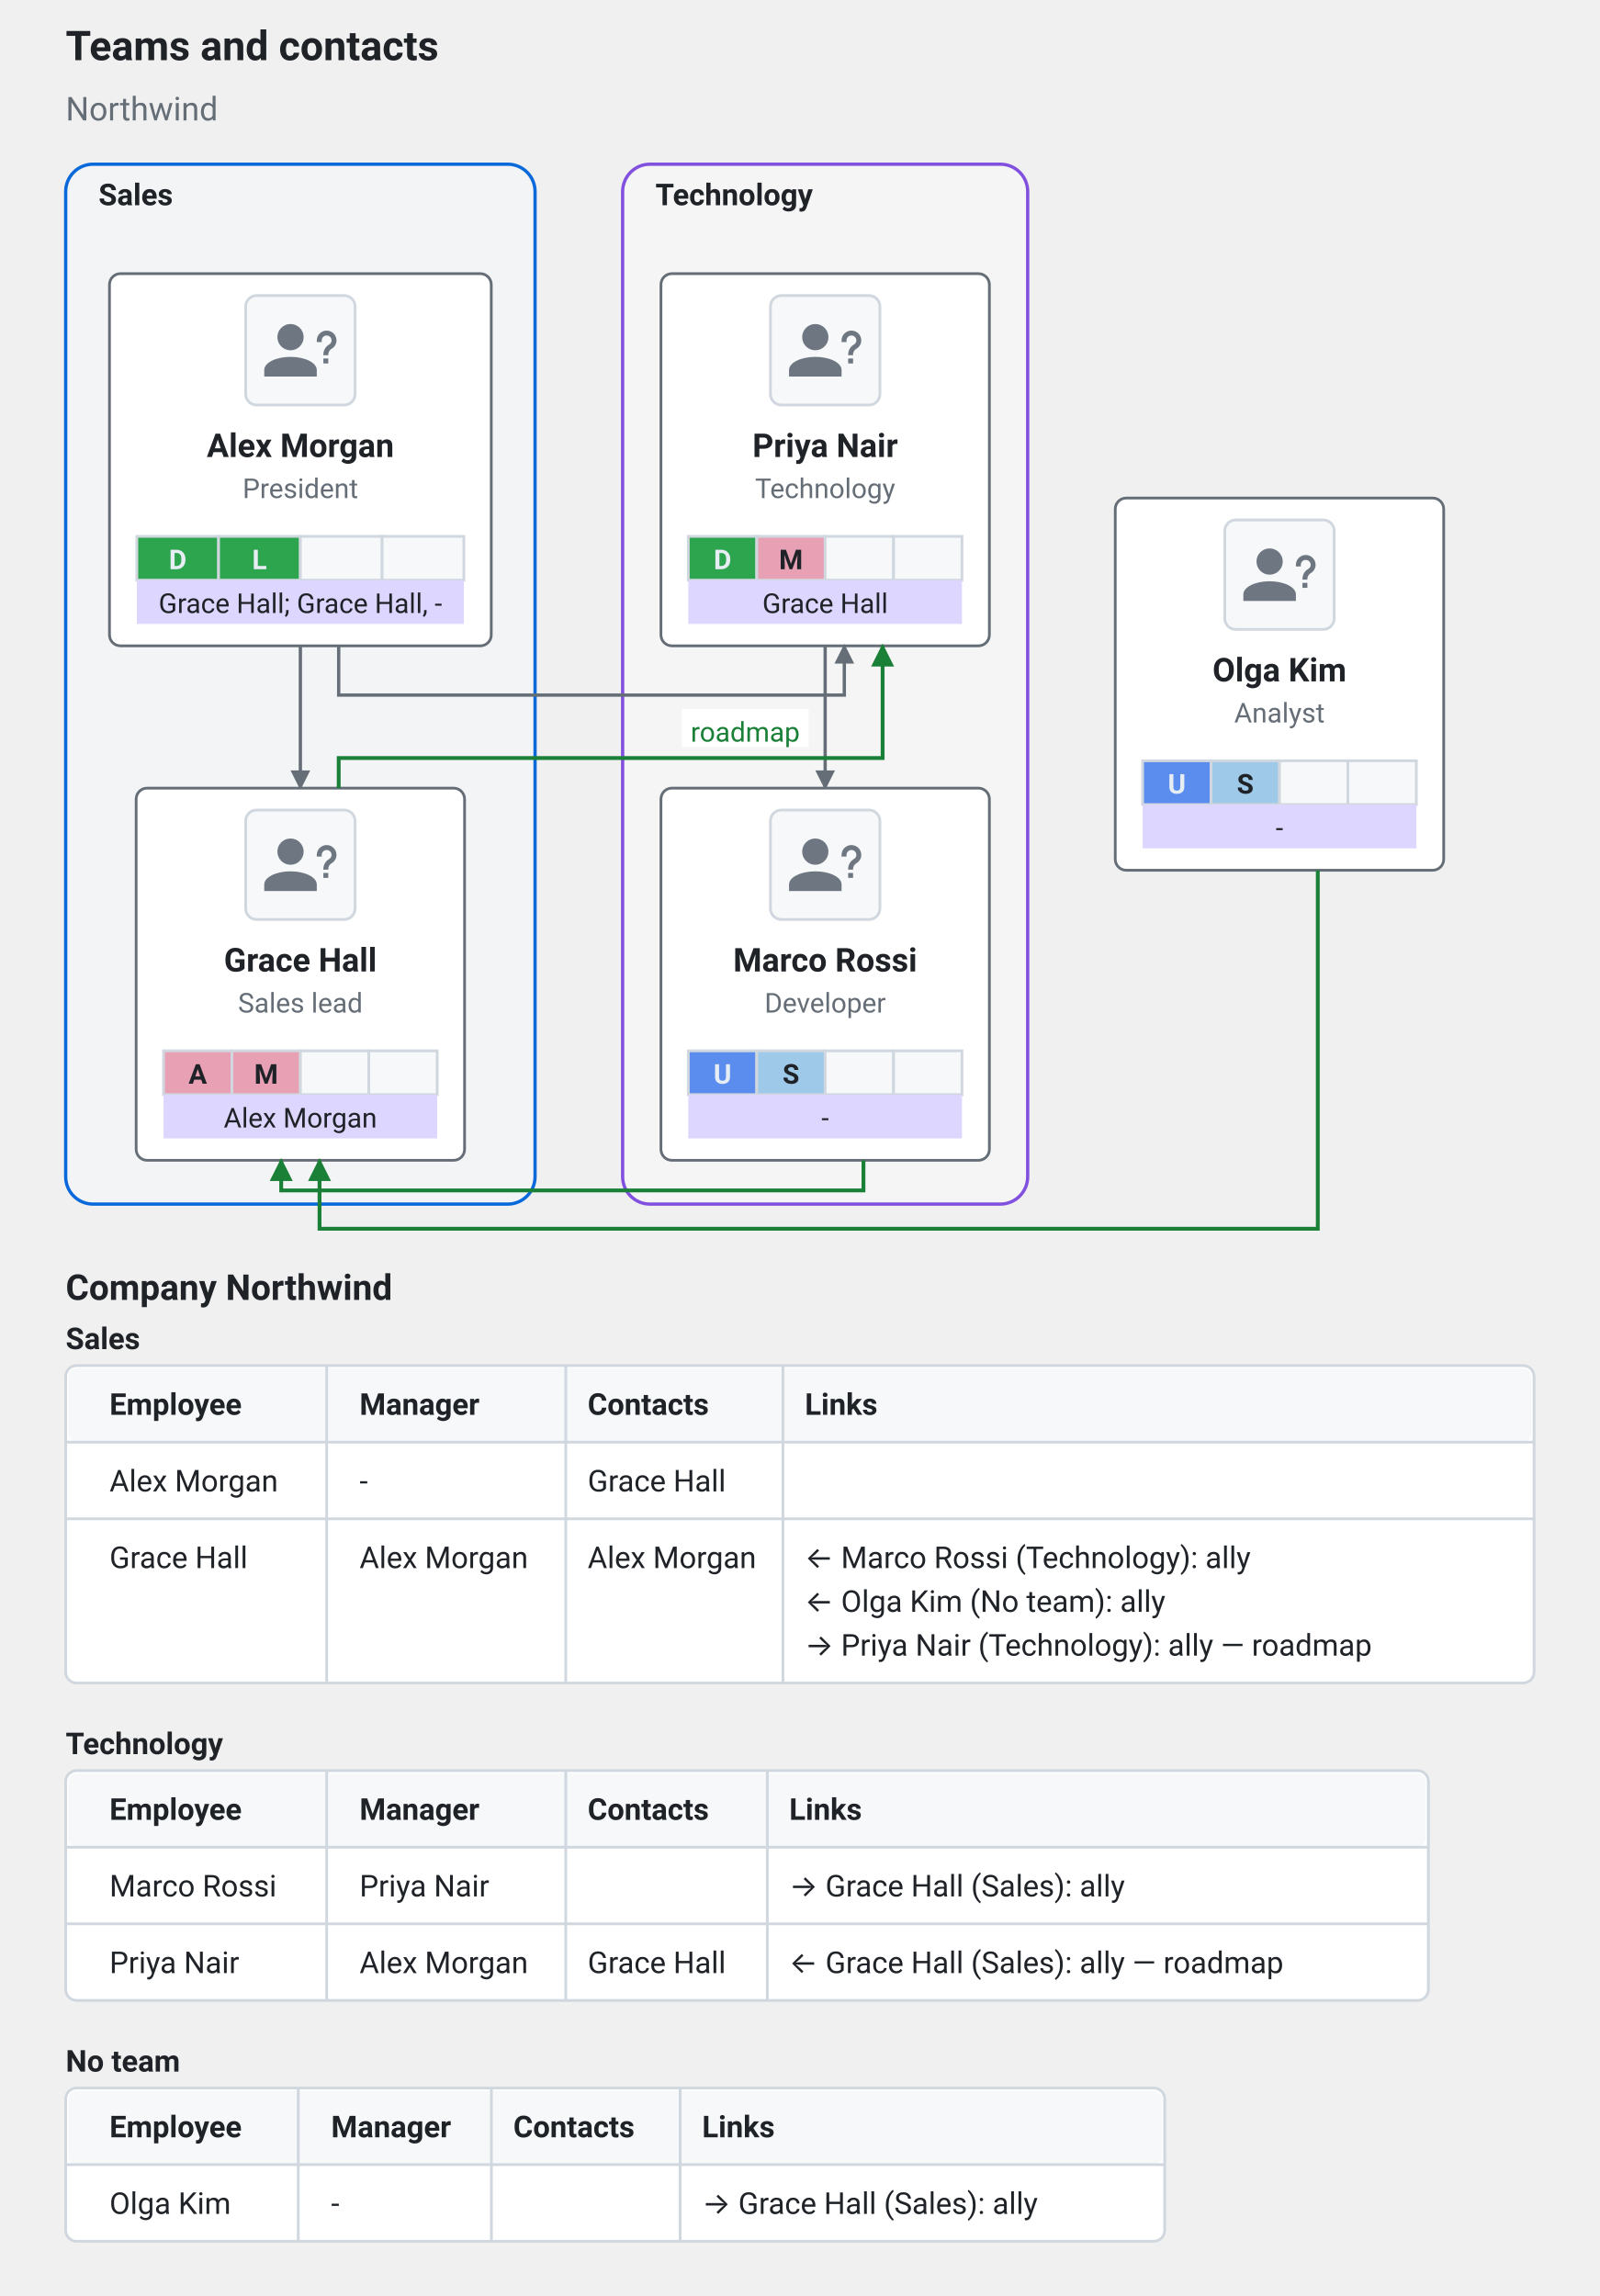
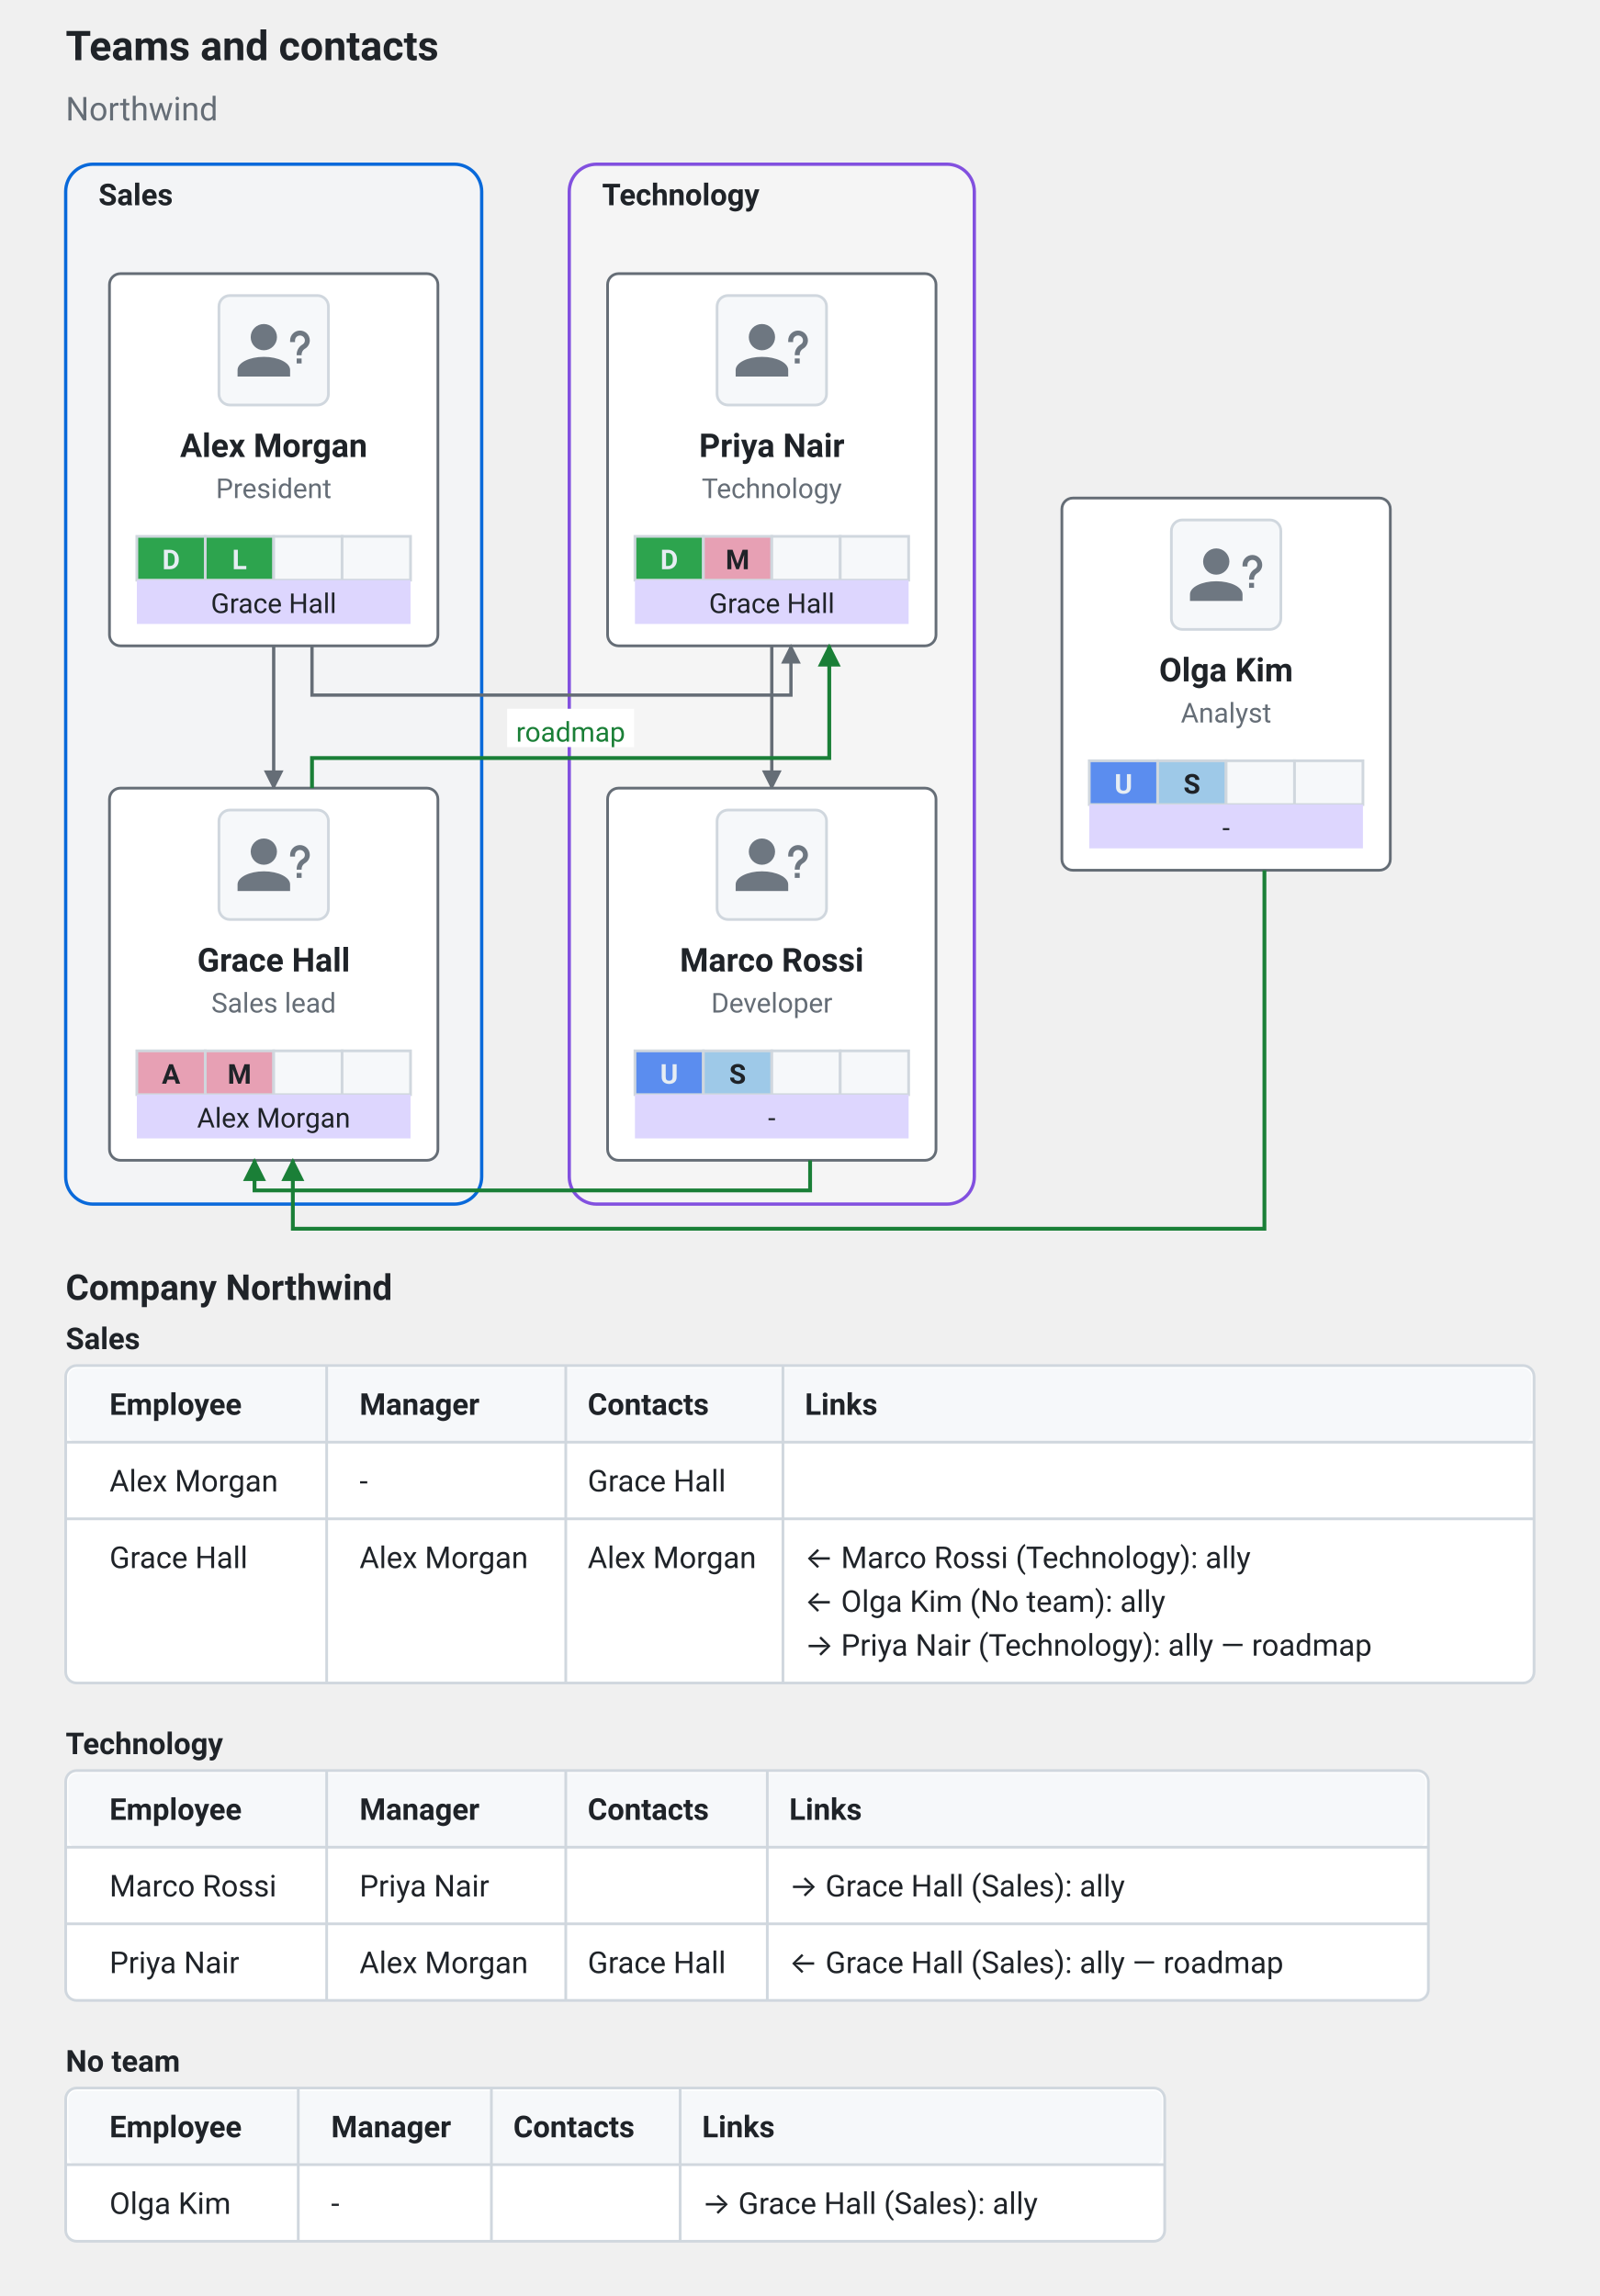
<svg xmlns="http://www.w3.org/2000/svg" viewBox="0 0 584.52 839" width="584.52" height="839" role="img" font-family="system-ui, -apple-system, &quot;Segoe UI&quot;, Roboto, sans-serif">
  <text x="24" y="22" fill="#1f2328" font-size="15" text-anchor="start" font-weight="700">Teams and contacts</text>
  <text x="24" y="44" fill="#656d76" font-size="12" text-anchor="start">Northwind</text>
  <text x="24" y="475" fill="#1f2328" font-size="13" text-anchor="start" font-weight="700" data-comms-title="powermap">Company Northwind</text>
  <text x="24" y="493" fill="#1f2328" font-size="11" text-anchor="start" font-weight="700" data-comms-team="powermap">Sales</text>
  <rect x="24" y="499" width="536.52" height="116" fill="#ffffff" stroke="#d0d7de" stroke-width="1" rx="4" data-comms="powermap" />
  <rect x="25" y="500" width="534.52" height="27" fill="#f6f8fa" rx="3" data-comms-header="powermap" />
  <text x="40" y="517" fill="#1f2328" font-size="11" text-anchor="start" font-weight="700">Employee</text>
  <text x="131.36" y="517" fill="#1f2328" font-size="11" text-anchor="start" font-weight="700">Manager</text>
  <text x="214.72" y="517" fill="#1f2328" font-size="11" text-anchor="start" font-weight="700">Contacts</text>
  <text x="294.08" y="517" fill="#1f2328" font-size="11" text-anchor="start" font-weight="700">Links</text>
  <line x1="119.36" y1="499" x2="119.36" y2="615" stroke="#d0d7de" stroke-width="1" />
  <line x1="206.72" y1="499" x2="206.72" y2="615" stroke="#d0d7de" stroke-width="1" />
  <line x1="286.08" y1="499" x2="286.08" y2="615" stroke="#d0d7de" stroke-width="1" />
  <line x1="24" y1="527" x2="560.52" y2="527" stroke="#d0d7de" stroke-width="1" />
  <text x="40" y="545" fill="#1f2328" font-size="11" text-anchor="start">Alex Morgan</text>
  <text x="131.36" y="545" fill="#1f2328" font-size="11" text-anchor="start">-</text>
  <text x="214.72" y="545" fill="#1f2328" font-size="11" text-anchor="start">Grace Hall</text>
  <line x1="24" y1="555" x2="560.52" y2="555" stroke="#d0d7de" stroke-width="1" />
  <text x="40" y="573" fill="#1f2328" font-size="11" text-anchor="start">Grace Hall</text>
  <text x="131.36" y="573" fill="#1f2328" font-size="11" text-anchor="start">Alex Morgan</text>
  <text x="214.72" y="573" fill="#1f2328" font-size="11" text-anchor="start">Alex Morgan</text>
  <text x="294.08" y="573" fill="#1f2328" font-size="11" text-anchor="start">← Marco Rossi (Technology): ally</text>
  <text x="294.08" y="589" fill="#1f2328" font-size="11" text-anchor="start">← Olga Kim (No team): ally</text>
  <text x="294.08" y="605" fill="#1f2328" font-size="11" text-anchor="start">→ Priya Nair (Technology): ally — roadmap</text>
  <text x="24" y="641" fill="#1f2328" font-size="11" text-anchor="start" font-weight="700" data-comms-team="powermap">Technology</text>
  <rect x="24" y="647" width="497.91" height="84" fill="#ffffff" stroke="#d0d7de" stroke-width="1" rx="4" data-comms="powermap" />
  <rect x="25" y="648" width="495.91" height="27" fill="#f6f8fa" rx="3" data-comms-header="powermap" />
  <text x="40" y="665" fill="#1f2328" font-size="11" text-anchor="start" font-weight="700">Employee</text>
  <text x="131.36" y="665" fill="#1f2328" font-size="11" text-anchor="start" font-weight="700">Manager</text>
  <text x="214.72" y="665" fill="#1f2328" font-size="11" text-anchor="start" font-weight="700">Contacts</text>
  <text x="288.36" y="665" fill="#1f2328" font-size="11" text-anchor="start" font-weight="700">Links</text>
  <line x1="119.36" y1="647" x2="119.36" y2="731" stroke="#d0d7de" stroke-width="1" />
  <line x1="206.72" y1="647" x2="206.72" y2="731" stroke="#d0d7de" stroke-width="1" />
  <line x1="280.36" y1="647" x2="280.36" y2="731" stroke="#d0d7de" stroke-width="1" />
  <line x1="24" y1="675" x2="521.91" y2="675" stroke="#d0d7de" stroke-width="1" />
  <text x="40" y="693" fill="#1f2328" font-size="11" text-anchor="start">Marco Rossi</text>
  <text x="131.36" y="693" fill="#1f2328" font-size="11" text-anchor="start">Priya Nair</text>
  <text x="288.36" y="693" fill="#1f2328" font-size="11" text-anchor="start">→ Grace Hall (Sales): ally</text>
  <line x1="24" y1="703" x2="521.91" y2="703" stroke="#d0d7de" stroke-width="1" />
  <text x="40" y="721" fill="#1f2328" font-size="11" text-anchor="start">Priya Nair</text>
  <text x="131.36" y="721" fill="#1f2328" font-size="11" text-anchor="start">Alex Morgan</text>
  <text x="214.72" y="721" fill="#1f2328" font-size="11" text-anchor="start">Grace Hall</text>
  <text x="288.36" y="721" fill="#1f2328" font-size="11" text-anchor="start">← Grace Hall (Sales): ally — roadmap</text>
  <text x="24" y="757" fill="#1f2328" font-size="11" text-anchor="start" font-weight="700" data-comms-team="powermap">No team</text>
  <rect x="24" y="763" width="401.56" height="56" fill="#ffffff" stroke="#d0d7de" stroke-width="1" rx="4" data-comms="powermap" />
  <rect x="25" y="764" width="399.56" height="27" fill="#f6f8fa" rx="3" data-comms-header="powermap" />
  <text x="40" y="781" fill="#1f2328" font-size="11" text-anchor="start" font-weight="700">Employee</text>
  <text x="120.98" y="781" fill="#1f2328" font-size="11" text-anchor="start" font-weight="700">Manager</text>
  <text x="187.55" y="781" fill="#1f2328" font-size="11" text-anchor="start" font-weight="700">Contacts</text>
  <text x="256.52" y="781" fill="#1f2328" font-size="11" text-anchor="start" font-weight="700">Links</text>
  <line x1="108.98" y1="763" x2="108.98" y2="819" stroke="#d0d7de" stroke-width="1" />
  <line x1="179.55" y1="763" x2="179.55" y2="819" stroke="#d0d7de" stroke-width="1" />
  <line x1="248.52" y1="763" x2="248.52" y2="819" stroke="#d0d7de" stroke-width="1" />
  <line x1="24" y1="791" x2="425.56" y2="791" stroke="#d0d7de" stroke-width="1" />
  <text x="40" y="809" fill="#1f2328" font-size="11" text-anchor="start">Olga Kim</text>
  <text x="120.98" y="809" fill="#1f2328" font-size="11" text-anchor="start">-</text>
  <text x="256.52" y="809" fill="#1f2328" font-size="11" text-anchor="start">→ Grace Hall (Sales): ally</text>
  <defs>
    <marker id="ext-pm-report" viewBox="0 0 10 10" refX="9" refY="5" markerWidth="6" markerHeight="6" orient="auto-start-reverse">
      <path d="M 0 0 L 10 5 L 0 10 z" fill="#656d76" />
    </marker>
  </defs>
-   <rect x="24" y="60" width="171.5" height="380" rx="10" ry="10" fill="#f6f8fa" fill-opacity="0.55" stroke="#0969da" stroke-width="1.2" data-team="powermap" data-team-id="sales" />
+   <rect x="24" y="60" width="152" height="380" rx="10" ry="10" fill="#f6f8fa" fill-opacity="0.55" stroke="#0969da" stroke-width="1.2" data-team="powermap" data-team-id="sales" />
  <text x="36" y="75" fill="#1f2328" font-size="11" text-anchor="start" font-weight="600" data-team-label="1">Sales</text>
-   <rect x="227.5" y="60" width="148" height="380" rx="10" ry="10" fill="#ffffff" fill-opacity="0.35" stroke="#8250df" stroke-width="1.2" data-team="powermap" data-team-id="tech" />
-   <text x="239.5" y="75" fill="#1f2328" font-size="11" text-anchor="start" font-weight="600" data-team-label="1">Technology</text>
-   <path d="M 109.75 236 L 109.75 262 L 109.75 262 L 109.75 288" fill="none" stroke="#656d76" stroke-width="1.2" marker-end="url(#ext-pm-report)" />
-   <path d="M 301.5 236 L 301.5 262 L 301.5 262 L 301.5 288" fill="none" stroke="#656d76" stroke-width="1.2" marker-end="url(#ext-pm-report)" />
-   <rect x="40" y="100" width="139.5" height="136" fill="#ffffff" stroke="#656d76" stroke-width="1" rx="4" />
-   <rect x="89.75" y="108" width="40" height="40" fill="#f6f8fa" stroke="#d0d7de" stroke-width="1" rx="4" />
-   <g data-avatar="?" transform="translate(95.35 113.6) scale(1.2)">
+   <rect x="208" y="60" width="148" height="380" rx="10" ry="10" fill="#ffffff" fill-opacity="0.35" stroke="#8250df" stroke-width="1.2" data-team="powermap" data-team-id="tech" />
+   <text x="220" y="75" fill="#1f2328" font-size="11" text-anchor="start" font-weight="600" data-team-label="1">Technology</text>
+   <path d="M 100 236 L 100 262 L 100 262 L 100 288" fill="none" stroke="#656d76" stroke-width="1.2" marker-end="url(#ext-pm-report)" />
+   <path d="M 282 236 L 282 262 L 282 262 L 282 288" fill="none" stroke="#656d76" stroke-width="1.2" marker-end="url(#ext-pm-report)" />
+   <rect x="40" y="100" width="120" height="136" fill="#ffffff" stroke="#656d76" stroke-width="1" rx="4" />
+   <rect x="80" y="108" width="40" height="40" fill="#f6f8fa" stroke="#d0d7de" stroke-width="1" rx="4" />
+   <g data-avatar="?" transform="translate(85.6 113.6) scale(1.2)">
    <path d="M13 8a4 4 0 0 1-4 4a4 4 0 0 1-4-4a4 4 0 0 1 4-4a4 4 0 0 1 4 4m4 10v2H1v-2c0-2.21 3.58-4 8-4s8 1.79 8 4m3.5-3.5V16H19v-1.5zm-2-5H17V9a3 3 0 0 1 3-3a3 3 0 0 1 3 3c0 .97-.5 1.88-1.29 2.41l-.3.19c-.57.4-.91 1.01-.91 1.7v.2H19v-.2c0-1.19.6-2.3 1.59-2.95l.29-.19c.39-.26.62-.69.62-1.16A1.5 1.5 0 0 0 20 7.5A1.5 1.5 0 0 0 18.5 9z" fill="#6e7781" />
  </g>
-   <text x="109.75" y="167" fill="#1f2328" font-size="12" text-anchor="middle" font-weight="700">Alex Morgan</text>
-   <text x="109.75" y="182" fill="#656d76" font-size="10" text-anchor="middle">President</text>
-   <rect x="50" y="196" width="29.87" height="16" fill="#2da44e" stroke="#d0d7de" />
-   <text x="64.94" y="208" fill="#e6edf3" font-size="10" text-anchor="middle" font-weight="700">D</text>
-   <rect x="79.87" y="196" width="29.87" height="16" fill="#2da44e" stroke="#d0d7de" />
-   <text x="94.81" y="208" fill="#e6edf3" font-size="10" text-anchor="middle" font-weight="700">L</text>
-   <rect x="109.75" y="196" width="29.87" height="16" fill="#f6f8fa" stroke="#d0d7de" />
-   <rect x="139.62" y="196" width="29.87" height="16" fill="#f6f8fa" stroke="#d0d7de" />
-   <rect x="50" y="212" width="119.5" height="16" fill="#ddd6fe" />
-   <text x="109.75" y="224" fill="#1f2328" font-size="10" text-anchor="middle">Grace Hall; Grace Hall, -</text>
-   <rect x="49.75" y="288" width="120" height="136" fill="#ffffff" stroke="#656d76" stroke-width="1" rx="4" />
-   <rect x="89.75" y="296" width="40" height="40" fill="#f6f8fa" stroke="#d0d7de" stroke-width="1" rx="4" />
-   <g data-avatar="?" transform="translate(95.35 301.6) scale(1.2)">
+   <text x="100" y="167" fill="#1f2328" font-size="12" text-anchor="middle" font-weight="700">Alex Morgan</text>
+   <text x="100" y="182" fill="#656d76" font-size="10" text-anchor="middle">President</text>
+   <rect x="50" y="196" width="25" height="16" fill="#2da44e" stroke="#d0d7de" />
+   <text x="62.5" y="208" fill="#e6edf3" font-size="10" text-anchor="middle" font-weight="700">D</text>
+   <rect x="75" y="196" width="25" height="16" fill="#2da44e" stroke="#d0d7de" />
+   <text x="87.5" y="208" fill="#e6edf3" font-size="10" text-anchor="middle" font-weight="700">L</text>
+   <rect x="100" y="196" width="25" height="16" fill="#f6f8fa" stroke="#d0d7de" />
+   <rect x="125" y="196" width="25" height="16" fill="#f6f8fa" stroke="#d0d7de" />
+   <rect x="50" y="212" width="100" height="16" fill="#ddd6fe" />
+   <text x="100" y="224" fill="#1f2328" font-size="10" text-anchor="middle">Grace Hall</text>
+   <rect x="40" y="288" width="120" height="136" fill="#ffffff" stroke="#656d76" stroke-width="1" rx="4" />
+   <rect x="80" y="296" width="40" height="40" fill="#f6f8fa" stroke="#d0d7de" stroke-width="1" rx="4" />
+   <g data-avatar="?" transform="translate(85.6 301.6) scale(1.2)">
    <path d="M13 8a4 4 0 0 1-4 4a4 4 0 0 1-4-4a4 4 0 0 1 4-4a4 4 0 0 1 4 4m4 10v2H1v-2c0-2.21 3.58-4 8-4s8 1.79 8 4m3.5-3.5V16H19v-1.5zm-2-5H17V9a3 3 0 0 1 3-3a3 3 0 0 1 3 3c0 .97-.5 1.88-1.29 2.41l-.3.19c-.57.4-.91 1.01-.91 1.7v.2H19v-.2c0-1.19.6-2.3 1.59-2.95l.29-.19c.39-.26.62-.69.62-1.16A1.5 1.5 0 0 0 20 7.5A1.5 1.5 0 0 0 18.5 9z" fill="#6e7781" />
  </g>
-   <text x="109.75" y="355" fill="#1f2328" font-size="12" text-anchor="middle" font-weight="700">Grace Hall</text>
-   <text x="109.75" y="370" fill="#656d76" font-size="10" text-anchor="middle">Sales lead</text>
-   <rect x="59.75" y="384" width="25" height="16" fill="#e7a0b4" stroke="#d0d7de" />
-   <text x="72.25" y="396" fill="#1f2328" font-size="10" text-anchor="middle" font-weight="700">A</text>
-   <rect x="84.75" y="384" width="25" height="16" fill="#e7a0b4" stroke="#d0d7de" />
-   <text x="97.25" y="396" fill="#1f2328" font-size="10" text-anchor="middle" font-weight="700">M</text>
-   <rect x="109.75" y="384" width="25" height="16" fill="#f6f8fa" stroke="#d0d7de" />
-   <rect x="134.75" y="384" width="25" height="16" fill="#f6f8fa" stroke="#d0d7de" />
-   <rect x="59.75" y="400" width="100" height="16" fill="#ddd6fe" />
-   <text x="109.75" y="412" fill="#1f2328" font-size="10" text-anchor="middle">Alex Morgan</text>
-   <rect x="241.5" y="100" width="120" height="136" fill="#ffffff" stroke="#656d76" stroke-width="1" rx="4" />
-   <rect x="281.5" y="108" width="40" height="40" fill="#f6f8fa" stroke="#d0d7de" stroke-width="1" rx="4" />
-   <g data-avatar="?" transform="translate(287.1 113.6) scale(1.2)">
+   <text x="100" y="355" fill="#1f2328" font-size="12" text-anchor="middle" font-weight="700">Grace Hall</text>
+   <text x="100" y="370" fill="#656d76" font-size="10" text-anchor="middle">Sales lead</text>
+   <rect x="50" y="384" width="25" height="16" fill="#e7a0b4" stroke="#d0d7de" />
+   <text x="62.5" y="396" fill="#1f2328" font-size="10" text-anchor="middle" font-weight="700">A</text>
+   <rect x="75" y="384" width="25" height="16" fill="#e7a0b4" stroke="#d0d7de" />
+   <text x="87.5" y="396" fill="#1f2328" font-size="10" text-anchor="middle" font-weight="700">M</text>
+   <rect x="100" y="384" width="25" height="16" fill="#f6f8fa" stroke="#d0d7de" />
+   <rect x="125" y="384" width="25" height="16" fill="#f6f8fa" stroke="#d0d7de" />
+   <rect x="50" y="400" width="100" height="16" fill="#ddd6fe" />
+   <text x="100" y="412" fill="#1f2328" font-size="10" text-anchor="middle">Alex Morgan</text>
+   <rect x="222" y="100" width="120" height="136" fill="#ffffff" stroke="#656d76" stroke-width="1" rx="4" />
+   <rect x="262" y="108" width="40" height="40" fill="#f6f8fa" stroke="#d0d7de" stroke-width="1" rx="4" />
+   <g data-avatar="?" transform="translate(267.6 113.6) scale(1.2)">
    <path d="M13 8a4 4 0 0 1-4 4a4 4 0 0 1-4-4a4 4 0 0 1 4-4a4 4 0 0 1 4 4m4 10v2H1v-2c0-2.21 3.58-4 8-4s8 1.79 8 4m3.5-3.5V16H19v-1.5zm-2-5H17V9a3 3 0 0 1 3-3a3 3 0 0 1 3 3c0 .97-.5 1.88-1.29 2.41l-.3.19c-.57.4-.91 1.01-.91 1.7v.2H19v-.2c0-1.19.6-2.3 1.59-2.95l.29-.19c.39-.26.62-.69.62-1.16A1.5 1.5 0 0 0 20 7.5A1.5 1.5 0 0 0 18.5 9z" fill="#6e7781" />
  </g>
-   <text x="301.5" y="167" fill="#1f2328" font-size="12" text-anchor="middle" font-weight="700">Priya Nair</text>
-   <text x="301.5" y="182" fill="#656d76" font-size="10" text-anchor="middle">Technology</text>
-   <rect x="251.5" y="196" width="25" height="16" fill="#2da44e" stroke="#d0d7de" />
-   <text x="264" y="208" fill="#e6edf3" font-size="10" text-anchor="middle" font-weight="700">D</text>
-   <rect x="276.5" y="196" width="25" height="16" fill="#e7a0b4" stroke="#d0d7de" />
-   <text x="289" y="208" fill="#1f2328" font-size="10" text-anchor="middle" font-weight="700">M</text>
-   <rect x="301.5" y="196" width="25" height="16" fill="#f6f8fa" stroke="#d0d7de" />
-   <rect x="326.5" y="196" width="25" height="16" fill="#f6f8fa" stroke="#d0d7de" />
-   <rect x="251.5" y="212" width="100" height="16" fill="#ddd6fe" />
-   <text x="301.5" y="224" fill="#1f2328" font-size="10" text-anchor="middle">Grace Hall</text>
-   <rect x="241.5" y="288" width="120" height="136" fill="#ffffff" stroke="#656d76" stroke-width="1" rx="4" />
-   <rect x="281.5" y="296" width="40" height="40" fill="#f6f8fa" stroke="#d0d7de" stroke-width="1" rx="4" />
-   <g data-avatar="?" transform="translate(287.1 301.6) scale(1.2)">
+   <text x="282" y="167" fill="#1f2328" font-size="12" text-anchor="middle" font-weight="700">Priya Nair</text>
+   <text x="282" y="182" fill="#656d76" font-size="10" text-anchor="middle">Technology</text>
+   <rect x="232" y="196" width="25" height="16" fill="#2da44e" stroke="#d0d7de" />
+   <text x="244.5" y="208" fill="#e6edf3" font-size="10" text-anchor="middle" font-weight="700">D</text>
+   <rect x="257" y="196" width="25" height="16" fill="#e7a0b4" stroke="#d0d7de" />
+   <text x="269.5" y="208" fill="#1f2328" font-size="10" text-anchor="middle" font-weight="700">M</text>
+   <rect x="282" y="196" width="25" height="16" fill="#f6f8fa" stroke="#d0d7de" />
+   <rect x="307" y="196" width="25" height="16" fill="#f6f8fa" stroke="#d0d7de" />
+   <rect x="232" y="212" width="100" height="16" fill="#ddd6fe" />
+   <text x="282" y="224" fill="#1f2328" font-size="10" text-anchor="middle">Grace Hall</text>
+   <rect x="222" y="288" width="120" height="136" fill="#ffffff" stroke="#656d76" stroke-width="1" rx="4" />
+   <rect x="262" y="296" width="40" height="40" fill="#f6f8fa" stroke="#d0d7de" stroke-width="1" rx="4" />
+   <g data-avatar="?" transform="translate(267.6 301.6) scale(1.2)">
    <path d="M13 8a4 4 0 0 1-4 4a4 4 0 0 1-4-4a4 4 0 0 1 4-4a4 4 0 0 1 4 4m4 10v2H1v-2c0-2.21 3.58-4 8-4s8 1.79 8 4m3.5-3.5V16H19v-1.5zm-2-5H17V9a3 3 0 0 1 3-3a3 3 0 0 1 3 3c0 .97-.5 1.88-1.29 2.41l-.3.19c-.57.4-.91 1.01-.91 1.7v.2H19v-.2c0-1.19.6-2.3 1.59-2.95l.29-.19c.39-.26.62-.69.62-1.16A1.5 1.5 0 0 0 20 7.5A1.5 1.5 0 0 0 18.5 9z" fill="#6e7781" />
  </g>
-   <text x="301.5" y="355" fill="#1f2328" font-size="12" text-anchor="middle" font-weight="700">Marco Rossi</text>
-   <text x="301.5" y="370" fill="#656d76" font-size="10" text-anchor="middle">Developer</text>
-   <rect x="251.5" y="384" width="25" height="16" fill="#5b8def" stroke="#d0d7de" />
-   <text x="264" y="396" fill="#e6edf3" font-size="10" text-anchor="middle" font-weight="700">U</text>
-   <rect x="276.5" y="384" width="25" height="16" fill="#9ec9e8" stroke="#d0d7de" />
-   <text x="289" y="396" fill="#1f2328" font-size="10" text-anchor="middle" font-weight="700">S</text>
-   <rect x="301.5" y="384" width="25" height="16" fill="#f6f8fa" stroke="#d0d7de" />
-   <rect x="326.5" y="384" width="25" height="16" fill="#f6f8fa" stroke="#d0d7de" />
-   <rect x="251.5" y="400" width="100" height="16" fill="#ddd6fe" />
-   <text x="301.5" y="412" fill="#1f2328" font-size="10" text-anchor="middle">-</text>
-   <rect x="407.5" y="182" width="120" height="136" fill="#ffffff" stroke="#656d76" stroke-width="1" rx="4" />
-   <rect x="447.5" y="190" width="40" height="40" fill="#f6f8fa" stroke="#d0d7de" stroke-width="1" rx="4" />
-   <g data-avatar="?" transform="translate(453.1 195.6) scale(1.2)">
+   <text x="282" y="355" fill="#1f2328" font-size="12" text-anchor="middle" font-weight="700">Marco Rossi</text>
+   <text x="282" y="370" fill="#656d76" font-size="10" text-anchor="middle">Developer</text>
+   <rect x="232" y="384" width="25" height="16" fill="#5b8def" stroke="#d0d7de" />
+   <text x="244.5" y="396" fill="#e6edf3" font-size="10" text-anchor="middle" font-weight="700">U</text>
+   <rect x="257" y="384" width="25" height="16" fill="#9ec9e8" stroke="#d0d7de" />
+   <text x="269.5" y="396" fill="#1f2328" font-size="10" text-anchor="middle" font-weight="700">S</text>
+   <rect x="282" y="384" width="25" height="16" fill="#f6f8fa" stroke="#d0d7de" />
+   <rect x="307" y="384" width="25" height="16" fill="#f6f8fa" stroke="#d0d7de" />
+   <rect x="232" y="400" width="100" height="16" fill="#ddd6fe" />
+   <text x="282" y="412" fill="#1f2328" font-size="10" text-anchor="middle">-</text>
+   <rect x="388" y="182" width="120" height="136" fill="#ffffff" stroke="#656d76" stroke-width="1" rx="4" />
+   <rect x="428" y="190" width="40" height="40" fill="#f6f8fa" stroke="#d0d7de" stroke-width="1" rx="4" />
+   <g data-avatar="?" transform="translate(433.6 195.6) scale(1.2)">
    <path d="M13 8a4 4 0 0 1-4 4a4 4 0 0 1-4-4a4 4 0 0 1 4-4a4 4 0 0 1 4 4m4 10v2H1v-2c0-2.21 3.58-4 8-4s8 1.79 8 4m3.5-3.5V16H19v-1.5zm-2-5H17V9a3 3 0 0 1 3-3a3 3 0 0 1 3 3c0 .97-.5 1.88-1.29 2.41l-.3.19c-.57.4-.91 1.01-.91 1.7v.2H19v-.2c0-1.19.6-2.3 1.59-2.95l.29-.19c.39-.26.62-.69.62-1.16A1.5 1.5 0 0 0 20 7.5A1.5 1.5 0 0 0 18.5 9z" fill="#6e7781" />
  </g>
-   <text x="467.5" y="249" fill="#1f2328" font-size="12" text-anchor="middle" font-weight="700">Olga Kim</text>
-   <text x="467.5" y="264" fill="#656d76" font-size="10" text-anchor="middle">Analyst</text>
-   <rect x="417.5" y="278" width="25" height="16" fill="#5b8def" stroke="#d0d7de" />
-   <text x="430" y="290" fill="#e6edf3" font-size="10" text-anchor="middle" font-weight="700">U</text>
-   <rect x="442.5" y="278" width="25" height="16" fill="#9ec9e8" stroke="#d0d7de" />
-   <text x="455" y="290" fill="#1f2328" font-size="10" text-anchor="middle" font-weight="700">S</text>
-   <rect x="467.5" y="278" width="25" height="16" fill="#f6f8fa" stroke="#d0d7de" />
-   <rect x="492.5" y="278" width="25" height="16" fill="#f6f8fa" stroke="#d0d7de" />
-   <rect x="417.5" y="294" width="100" height="16" fill="#ddd6fe" />
-   <text x="467.5" y="306" fill="#1f2328" font-size="10" text-anchor="middle">-</text>
+   <text x="448" y="249" fill="#1f2328" font-size="12" text-anchor="middle" font-weight="700">Olga Kim</text>
+   <text x="448" y="264" fill="#656d76" font-size="10" text-anchor="middle">Analyst</text>
+   <rect x="398" y="278" width="25" height="16" fill="#5b8def" stroke="#d0d7de" />
+   <text x="410.5" y="290" fill="#e6edf3" font-size="10" text-anchor="middle" font-weight="700">U</text>
+   <rect x="423" y="278" width="25" height="16" fill="#9ec9e8" stroke="#d0d7de" />
+   <text x="435.5" y="290" fill="#1f2328" font-size="10" text-anchor="middle" font-weight="700">S</text>
+   <rect x="448" y="278" width="25" height="16" fill="#f6f8fa" stroke="#d0d7de" />
+   <rect x="473" y="278" width="25" height="16" fill="#f6f8fa" stroke="#d0d7de" />
+   <rect x="398" y="294" width="100" height="16" fill="#ddd6fe" />
+   <text x="448" y="306" fill="#1f2328" font-size="10" text-anchor="middle">-</text>
  <defs>
    <marker id="ext-pm-link-0" viewBox="0 0 10 10" refX="9" refY="5" markerWidth="6" markerHeight="6" orient="auto-start-reverse">
      <path d="M 0 0 L 10 5 L 0 10 z" fill="#656d76" />
    </marker>
  </defs>
-   <path d="M 123.75 236 L 123.75 254 L 308.5 254 L 308.5 236" fill="none" stroke="#656d76" stroke-width="1.2" marker-end="url(#ext-pm-link-0)" />
+   <path d="M 114 236 L 114 254 L 289 254 L 289 236" fill="none" stroke="#656d76" stroke-width="1.2" marker-end="url(#ext-pm-link-0)" />
  <defs>
    <marker id="ext-pm-link-1" viewBox="0 0 10 10" refX="9" refY="5" markerWidth="6" markerHeight="6" orient="auto-start-reverse">
      <path d="M 0 0 L 10 5 L 0 10 z" fill="#1a7f37" />
    </marker>
  </defs>
-   <path d="M 123.75 288 L 123.75 277 L 322.5 277 L 322.5 236" fill="none" stroke="#1a7f37" stroke-width="1.4" marker-end="url(#ext-pm-link-1)" />
+   <path d="M 114 288 L 114 277 L 303 277 L 303 236" fill="none" stroke="#1a7f37" stroke-width="1.4" marker-end="url(#ext-pm-link-1)" />
  <defs>
    <marker id="ext-pm-link-2" viewBox="0 0 10 10" refX="9" refY="5" markerWidth="6" markerHeight="6" orient="auto-start-reverse">
      <path d="M 0 0 L 10 5 L 0 10 z" fill="#1a7f37" />
    </marker>
  </defs>
-   <path d="M 481.5 318 L 481.5 449 L 116.75 449 L 116.75 424" fill="none" stroke="#1a7f37" stroke-width="1.4" marker-end="url(#ext-pm-link-2)" />
+   <path d="M 462 318 L 462 449 L 107 449 L 107 424" fill="none" stroke="#1a7f37" stroke-width="1.4" marker-end="url(#ext-pm-link-2)" />
  <defs>
    <marker id="ext-pm-link-3" viewBox="0 0 10 10" refX="9" refY="5" markerWidth="6" markerHeight="6" orient="auto-start-reverse">
      <path d="M 0 0 L 10 5 L 0 10 z" fill="#1a7f37" />
    </marker>
  </defs>
-   <path d="M 315.5 424 L 315.5 435 L 102.75 435 L 102.75 424" fill="none" stroke="#1a7f37" stroke-width="1.4" marker-end="url(#ext-pm-link-3)" />
-   <rect x="249.1" y="259" width="46.4" height="14" fill="#ffffff" stroke="none" data-label-plate="1" />
-   <text x="272.3" y="271" fill="#1a7f37" font-size="10" text-anchor="middle" data-edge-label="1">roadmap</text>
+   <path d="M 296 424 L 296 435 L 93 435 L 93 424" fill="none" stroke="#1a7f37" stroke-width="1.4" marker-end="url(#ext-pm-link-3)" />
+   <rect x="185.3" y="259" width="46.4" height="14" fill="#ffffff" stroke="none" data-label-plate="1" />
+   <text x="208.5" y="271" fill="#1a7f37" font-size="10" text-anchor="middle" data-edge-label="1">roadmap</text>
</svg>
